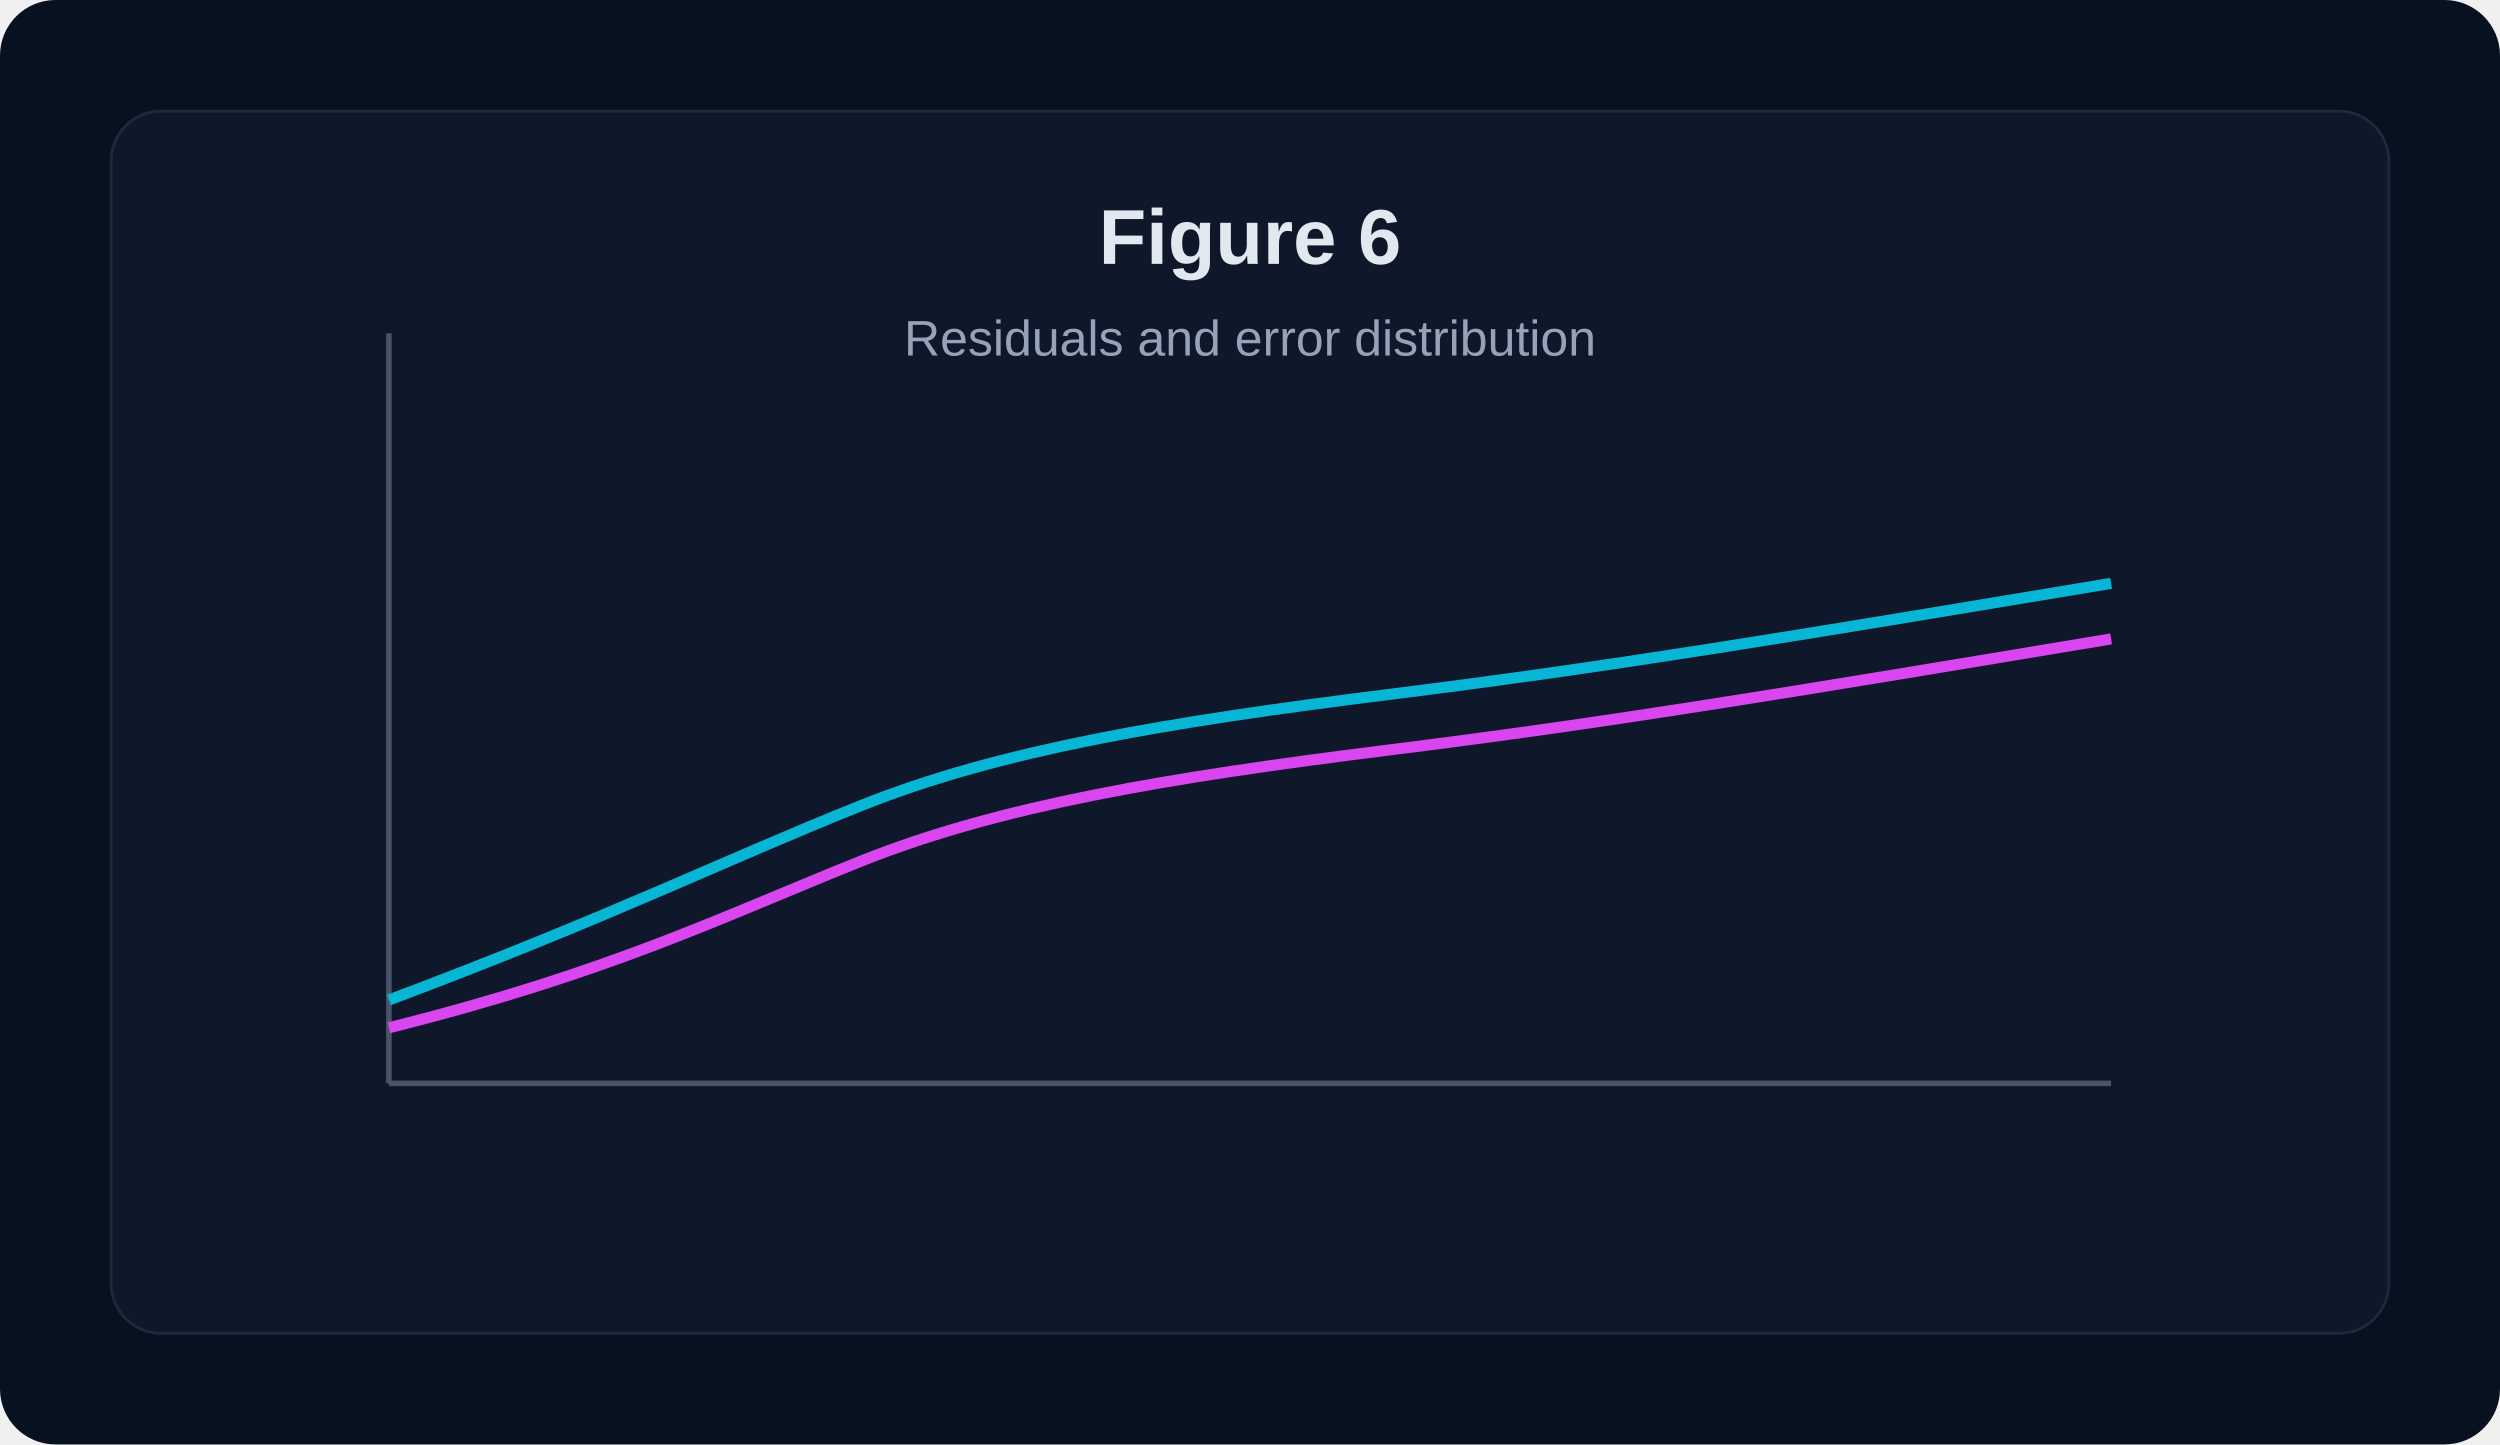
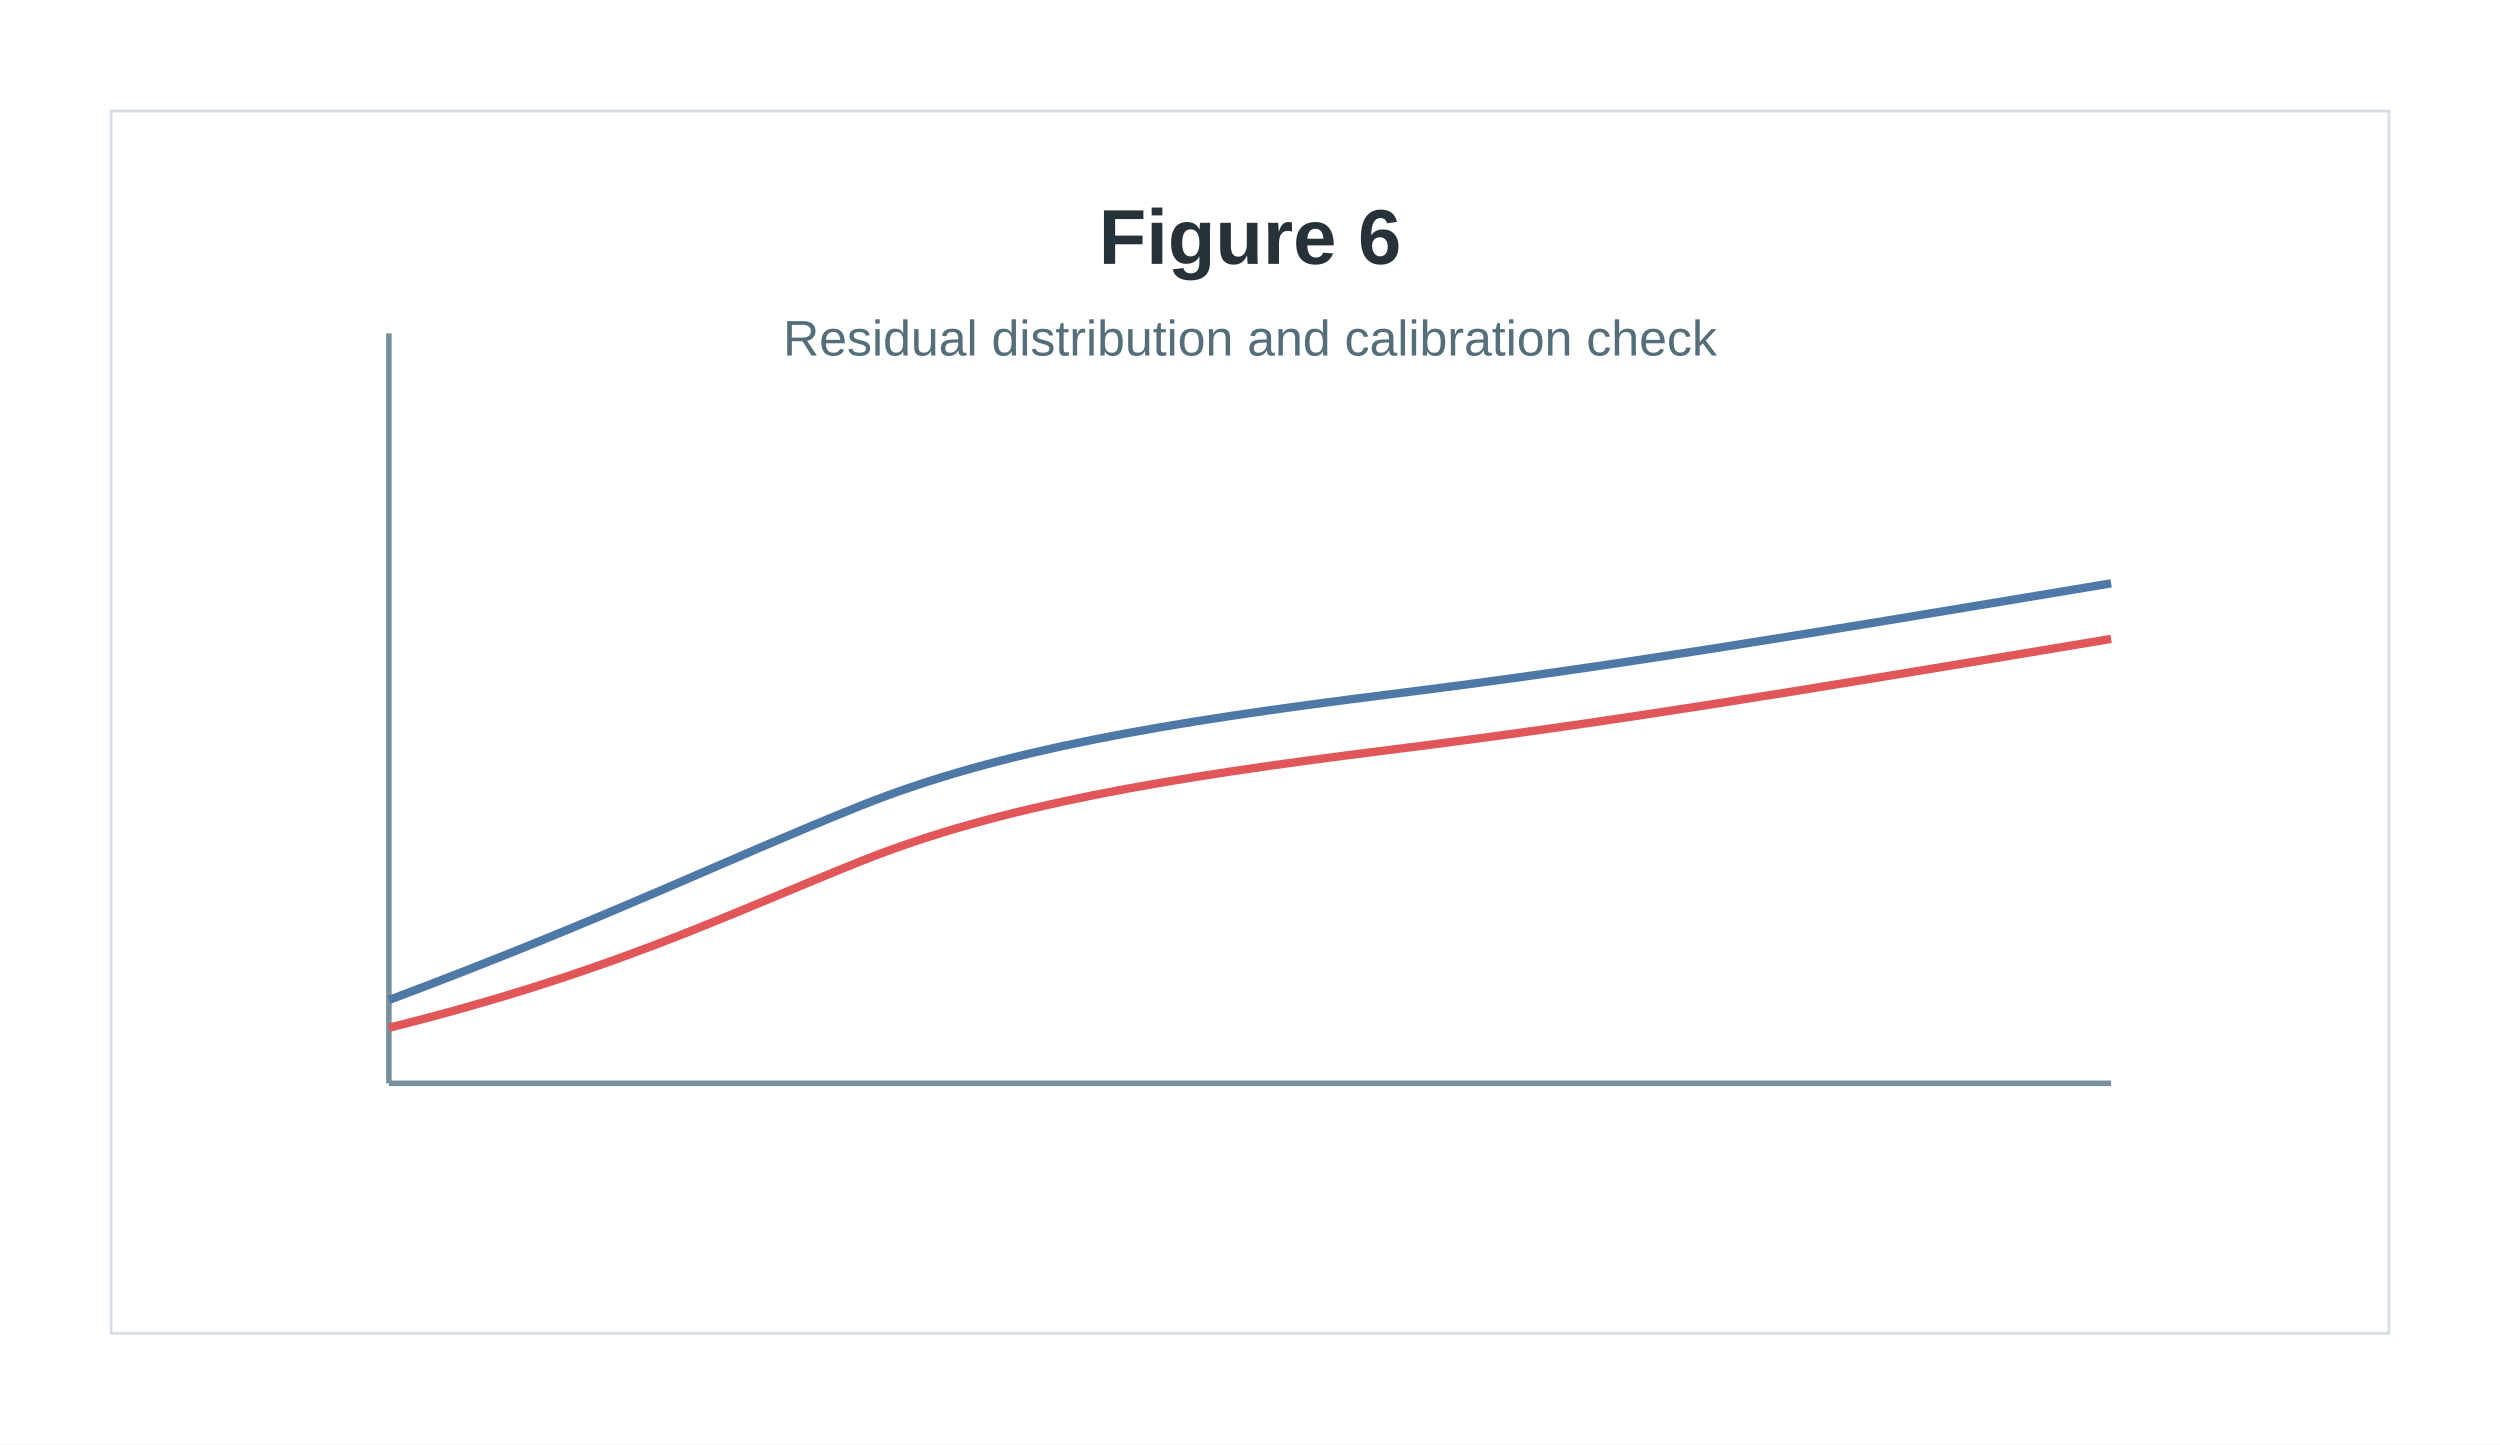
<svg xmlns="http://www.w3.org/2000/svg" width="900" height="520" viewBox="0 0 900 520">
-   <rect width="900" height="520" rx="20" fill="#07111f" />
-   <rect x="40" y="40" width="820" height="440" rx="18" fill="#0f172a" stroke="#1e293b" />
-   <text x="450" y="95" text-anchor="middle" font-family="Segoe UI, Arial, sans-serif" font-size="28" font-weight="700" fill="#e2e8f0">Figure 6</text>
-   <text x="450" y="128" text-anchor="middle" font-family="Segoe UI, Arial, sans-serif" font-size="18" fill="#94a3b8">Residuals and error distribution</text>
-   <line x1="140" y1="390" x2="760" y2="390" stroke="#475569" stroke-width="2" />
-   <line x1="140" y1="390" x2="140" y2="120" stroke="#475569" stroke-width="2" />
-   <path d="M140 360 C220 330, 260 310, 310 290 S420 260, 500 250 S640 230, 760 210" stroke="#06b6d4" stroke-width="4" fill="none" />
-   <path d="M140 370 C220 350, 260 330, 310 310 S420 280, 500 270 S640 250, 760 230" stroke="#d946ef" stroke-width="4" fill="none" />
+   <rect width="900" height="520" fill="#ffffff" />
+   <rect x="40" y="40" width="820" height="440" fill="#ffffff" stroke="#d6dde5" />
+   <text x="450" y="95" text-anchor="middle" font-family="Segoe UI, Arial, sans-serif" font-size="28" font-weight="600" fill="#263238">Figure 6</text>
+   <text x="450" y="128" text-anchor="middle" font-family="Segoe UI, Arial, sans-serif" font-size="18" fill="#546e7a">Residual distribution and calibration check</text>
+   <line x1="140" y1="390" x2="760" y2="390" stroke="#78909c" stroke-width="2" />
+   <line x1="140" y1="390" x2="140" y2="120" stroke="#78909c" stroke-width="2" />
+   <path d="M140 360 C220 330, 260 310, 310 290 S420 260, 500 250 S640 230, 760 210" stroke="#4e79a7" stroke-width="3" fill="none" />
+   <path d="M140 370 C220 350, 260 330, 310 310 S420 280, 500 270 S640 250, 760 230" stroke="#e15759" stroke-width="3" fill="none" />
</svg>
